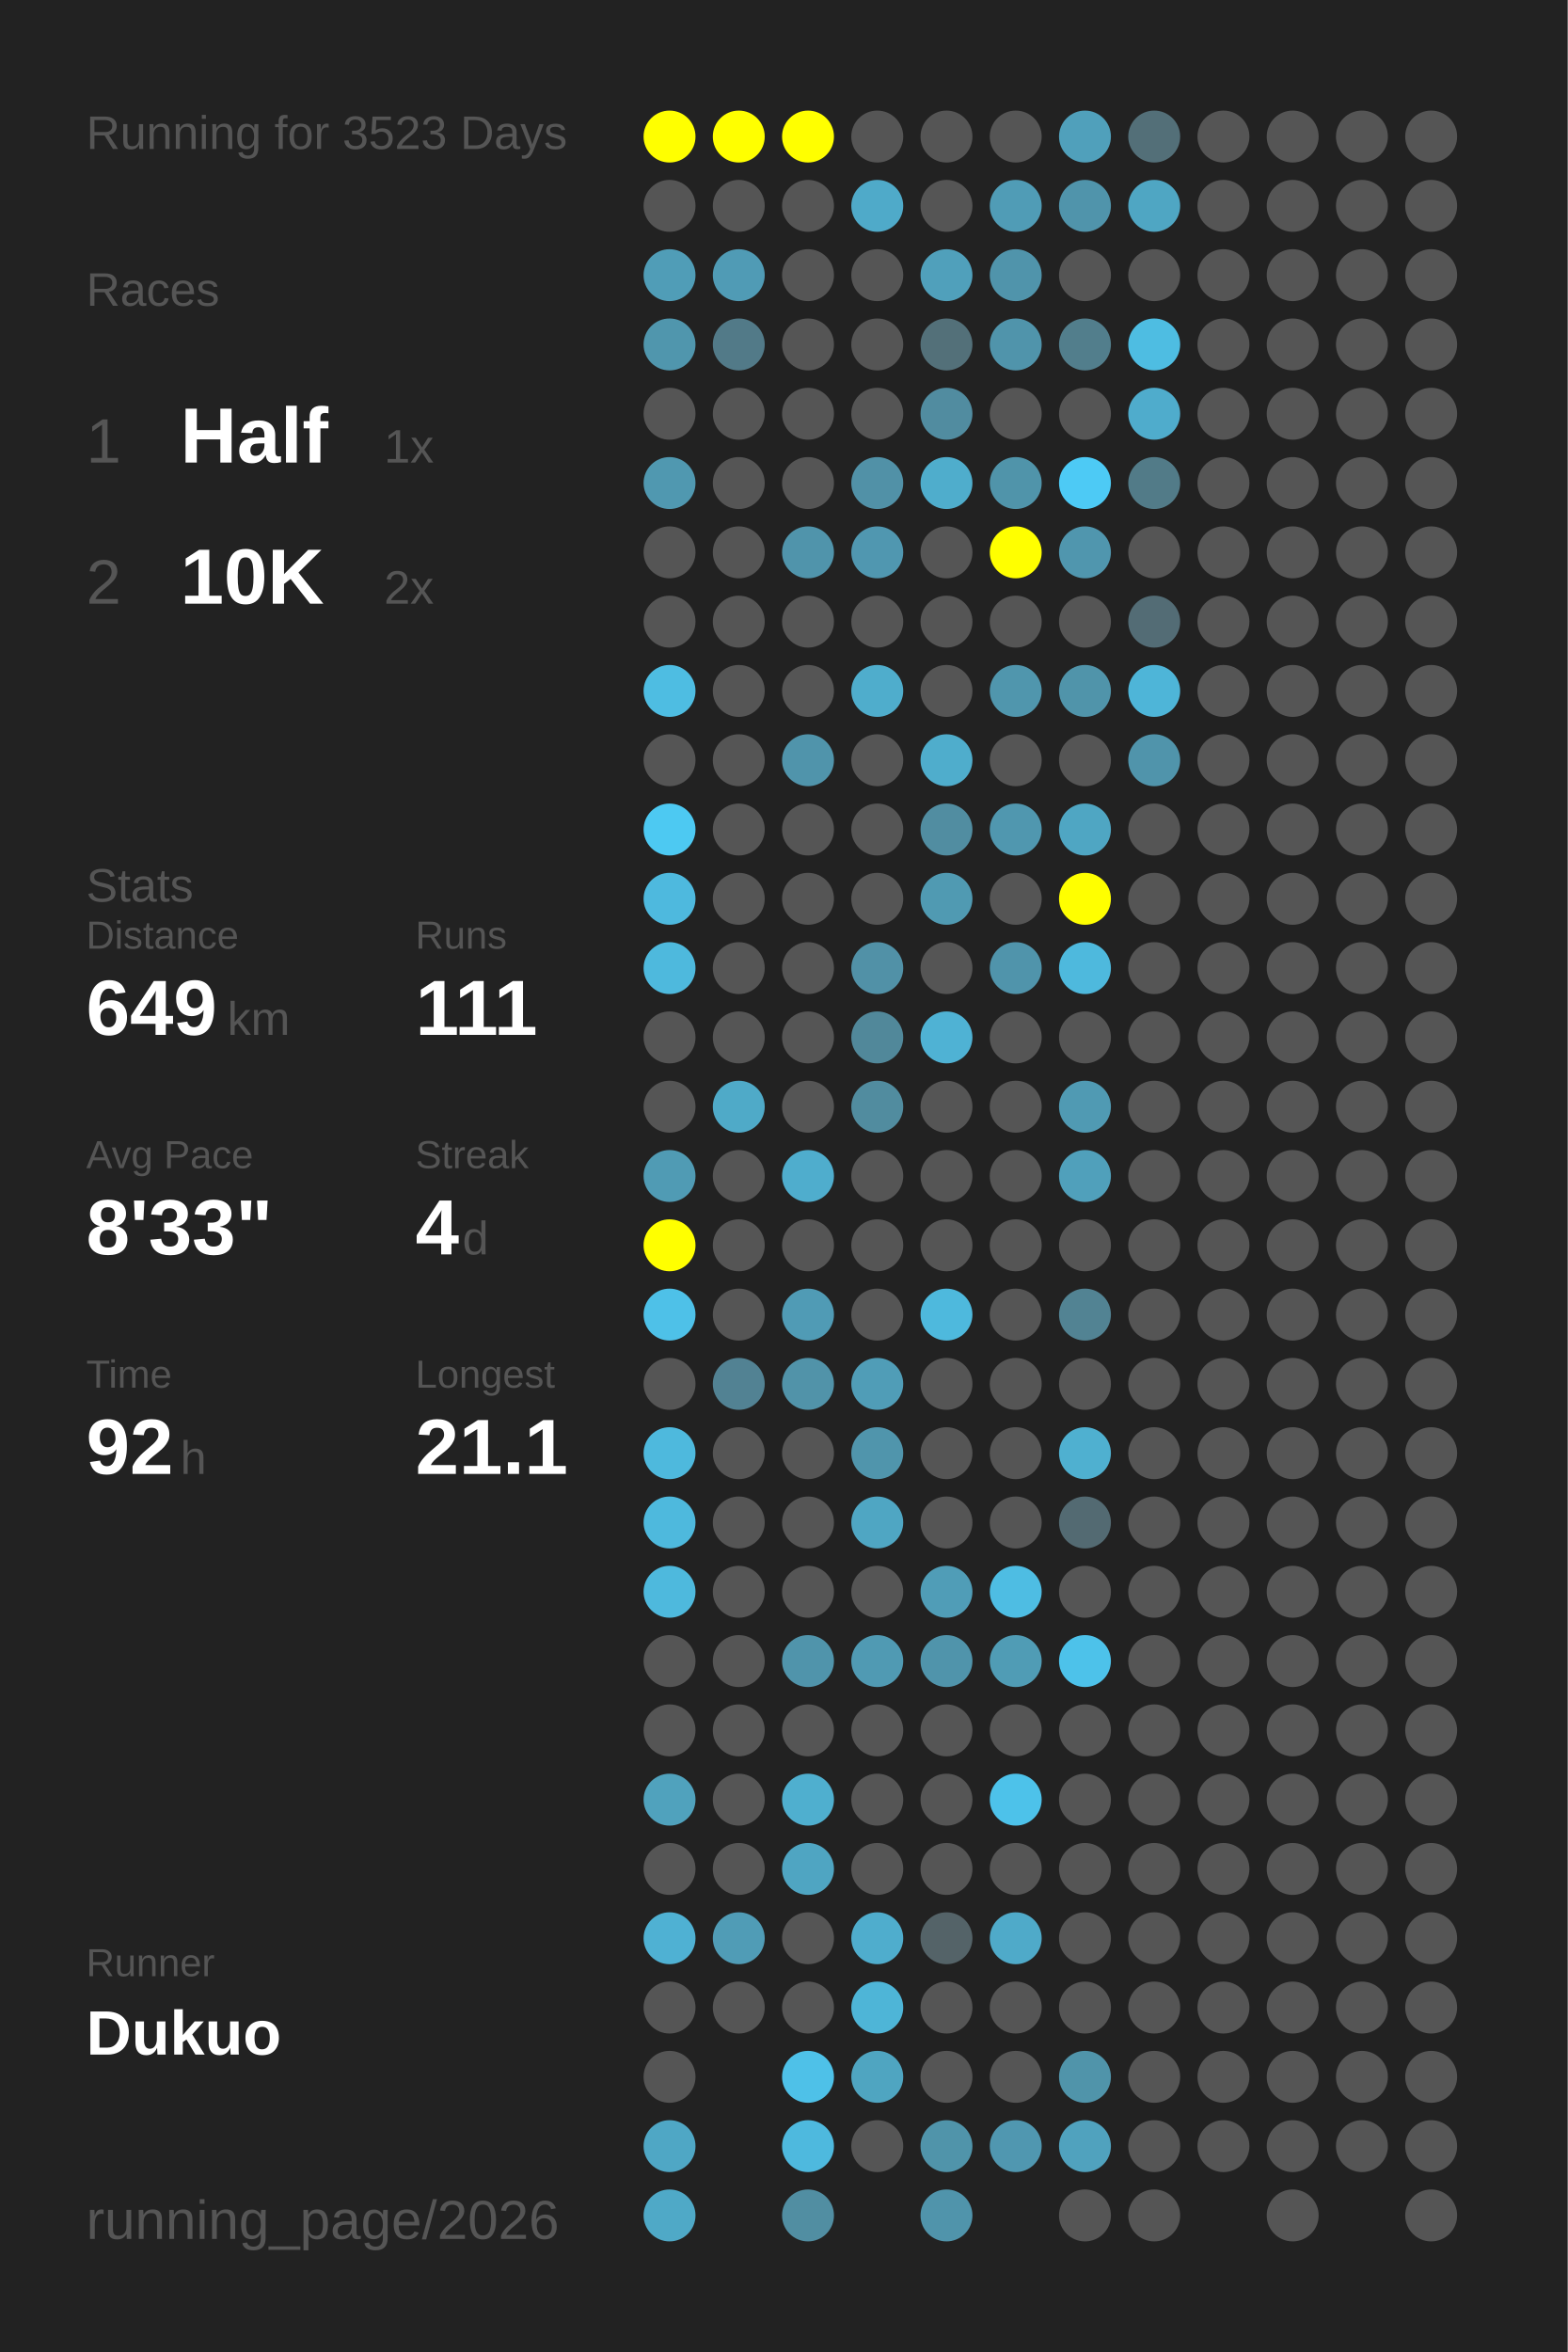
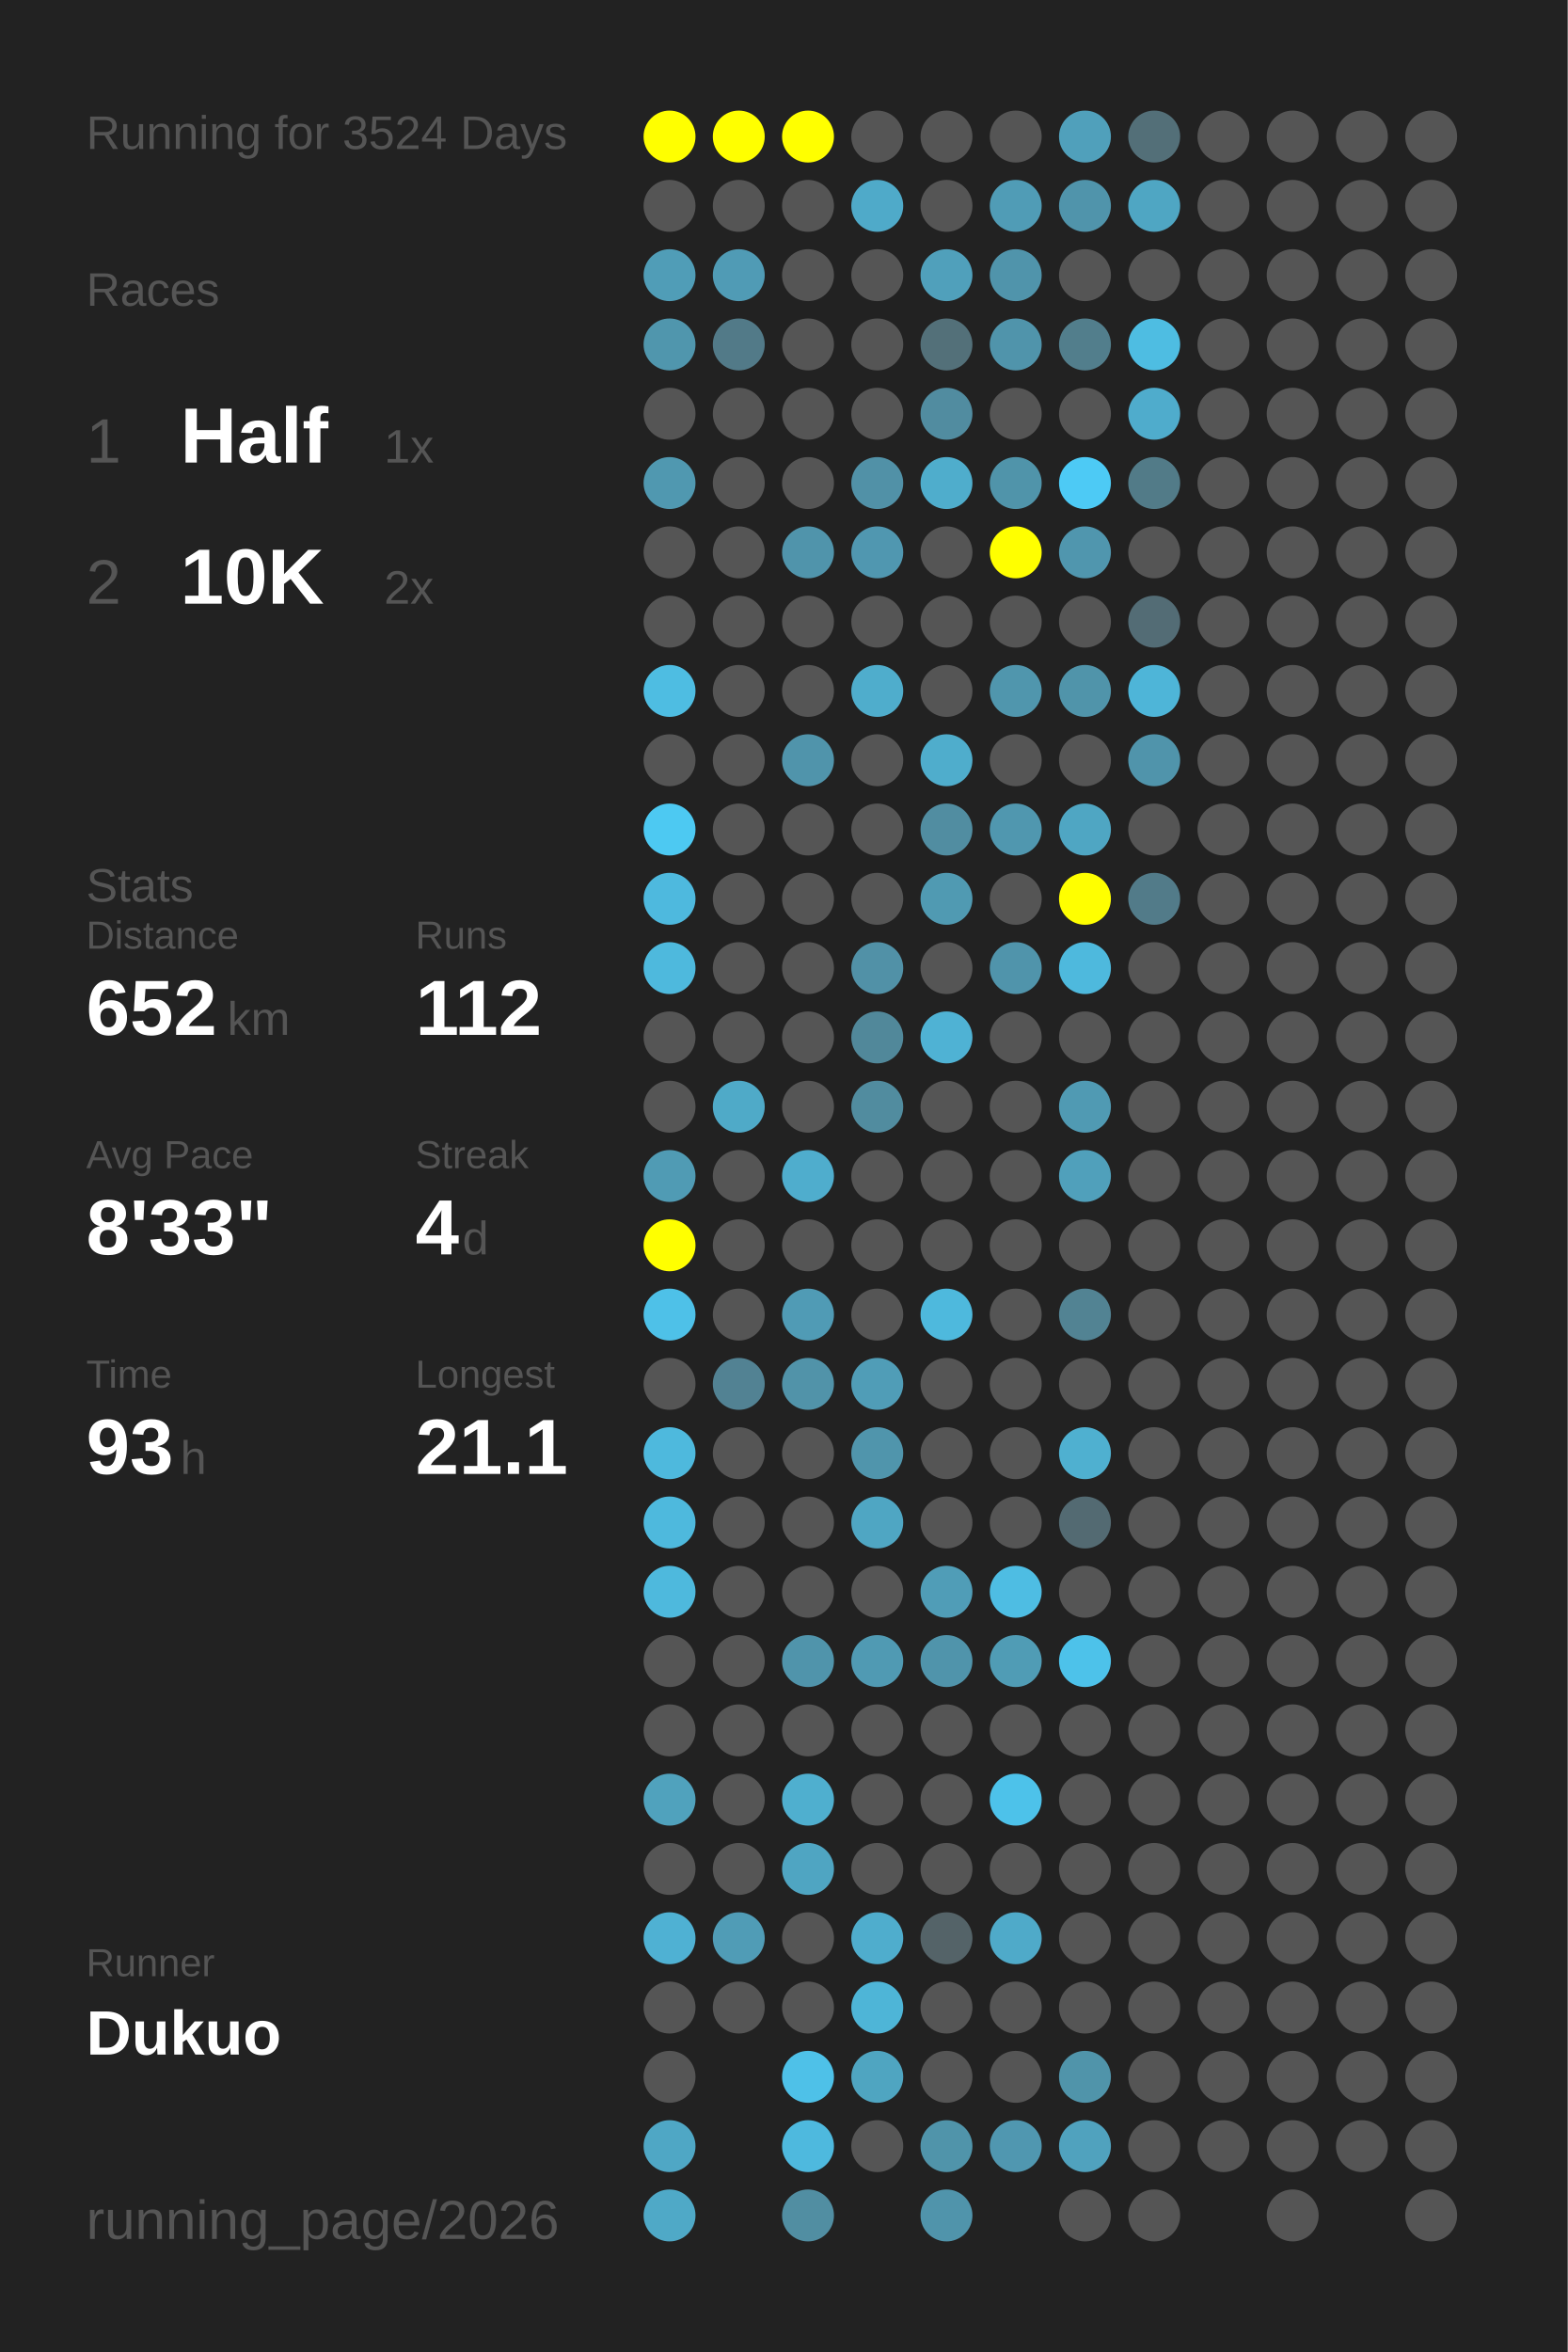
<svg xmlns="http://www.w3.org/2000/svg" baseProfile="full" height="300mm" version="1.1" viewBox="0,0,200,300" width="200mm">
  <defs />
  <rect fill="#222222" height="300" width="200" x="0" y="0" />
-   <text fill="#555555" style="font-size:6px; font-family:Arial;" x="11" y="19">Running for 3523 Days</text>
+   <text fill="#555555" style="font-size:6px; font-family:Arial;" x="11" y="19">Running for 3524 Days</text>
  <text fill="#555555" style="font-size:6px; font-family:Arial;" x="11" y="39">Races</text>
  <text fill="#555555" style="font-size:8px; font-family:Arial;" x="11" y="59">1</text>
  <text fill="#FFFFFF" style="font-size:10px; font-family:Arial; font-weight:bold;" x="23" y="59">Half</text>
  <text fill="#555555" style="font-size:6px; font-family:Arial;" x="49" y="59">1x</text>
  <text fill="#555555" style="font-size:8px; font-family:Arial;" x="11" y="77">2</text>
  <text fill="#FFFFFF" style="font-size:10px; font-family:Arial; font-weight:bold;" x="23" y="77">10K</text>
  <text fill="#555555" style="font-size:6px; font-family:Arial;" x="49" y="77">2x</text>
  <text fill="#555555" style="font-size:6px; font-family:Arial;" x="11" y="115">Stats</text>
  <text fill="#555555" style="font-size:5px; font-family:Arial;" x="11" y="121">Distance</text>
-   <text fill="#FFFFFF" style="font-size:10px; font-family:Arial; font-weight:bold;" x="11" y="132">649</text>
+   <text fill="#FFFFFF" style="font-size:10px; font-family:Arial; font-weight:bold;" x="11" y="132">652</text>
  <text fill="#555555" style="font-size:6px; font-family:Arial;" x="29" y="132">km</text>
  <text fill="#555555" style="font-size:5px; font-family:Arial;" x="53" y="121">Runs</text>
-   <text fill="#FFFFFF" style="font-size:10px; font-family:Arial; font-weight:bold;" x="53" y="132">111</text>
+   <text fill="#FFFFFF" style="font-size:10px; font-family:Arial; font-weight:bold;" x="53" y="132">112</text>
  <text fill="#555555" style="font-size:5px; font-family:Arial;" x="11" y="149">Avg Pace</text>
  <text fill="#FFFFFF" style="font-size:10px; font-family:Arial; font-weight:bold;" x="11" y="160">8'33"</text>
  <text fill="#555555" style="font-size:5px; font-family:Arial;" x="53" y="149">Streak</text>
  <text fill="#FFFFFF" style="font-size:10px; font-family:Arial; font-weight:bold;" x="53" y="160">4</text>
  <text fill="#555555" style="font-size:6px; font-family:Arial;" x="59" y="160">d</text>
  <text fill="#555555" style="font-size:5px; font-family:Arial;" x="11" y="177">Time</text>
-   <text fill="#FFFFFF" style="font-size:10px; font-family:Arial; font-weight:bold;" x="11" y="188">92</text>
+   <text fill="#FFFFFF" style="font-size:10px; font-family:Arial; font-weight:bold;" x="11" y="188">93</text>
  <text fill="#555555" style="font-size:6px; font-family:Arial;" x="23" y="188">h</text>
  <text fill="#555555" style="font-size:5px; font-family:Arial;" x="53" y="177">Longest</text>
  <text fill="#FFFFFF" style="font-size:10px; font-family:Arial; font-weight:bold;" x="53" y="188">21.1</text>
  <text fill="#555555" style="font-size:5px; font-family:Arial;" x="11" y="252.065">Runner</text>
  <text fill="#FFFFFF" style="font-size:8px; font-family:Arial; font-weight:bold;" x="11" y="262.065">Dukuo</text>
  <text fill="#555555" style="font-size:7px; font-family:Arial;" x="11" y="285.581">running_page/2026</text>
  <circle cx="85.417" cy="17.419" fill="#FFFF00" r="3.312" />
  <circle cx="85.417" cy="26.258" fill="#555555" r="3.312" />
  <circle cx="85.417" cy="35.097" fill="#509db7" r="3.312" />
  <circle cx="85.417" cy="43.935" fill="#5096ad" r="3.312" />
  <circle cx="85.417" cy="52.774" fill="#555555" r="3.312" />
  <circle cx="85.417" cy="61.613" fill="#5098b0" r="3.312" />
  <circle cx="85.417" cy="70.452" fill="#555555" r="3.312" />
  <circle cx="85.417" cy="79.29" fill="#555555" r="3.312" />
  <circle cx="85.417" cy="88.129" fill="#4ebde2" r="3.312" />
  <circle cx="85.417" cy="96.968" fill="#555555" r="3.312" />
  <circle cx="85.417" cy="105.806" fill="#4dc9f2" r="3.312" />
  <circle cx="85.417" cy="114.645" fill="#4eb9de" r="3.312" />
  <circle cx="85.417" cy="123.484" fill="#4eb9dd" r="3.312" />
  <circle cx="85.417" cy="132.323" fill="#555555" r="3.312" />
  <circle cx="85.417" cy="141.161" fill="#555555" r="3.312" />
  <circle cx="85.417" cy="150" fill="#509bb4" r="3.312" />
  <circle cx="85.417" cy="158.839" fill="#FFFF00" r="3.312" />
  <circle cx="85.417" cy="167.677" fill="#4ec1e8" r="3.312" />
  <circle cx="85.417" cy="176.516" fill="#555555" r="3.312" />
  <circle cx="85.417" cy="185.355" fill="#4eb9dd" r="3.312" />
  <circle cx="85.417" cy="194.194" fill="#4eb9dd" r="3.312" />
  <circle cx="85.417" cy="203.032" fill="#4eb9dd" r="3.312" />
  <circle cx="85.417" cy="211.871" fill="#555555" r="3.312" />
  <circle cx="85.417" cy="220.71" fill="#555555" r="3.312" />
  <circle cx="85.417" cy="229.548" fill="#50a2bd" r="3.312" />
  <circle cx="85.417" cy="238.387" fill="#555555" r="3.312" />
  <circle cx="85.417" cy="247.226" fill="#4fb1d3" r="3.312" />
  <circle cx="85.417" cy="256.065" fill="#555555" r="3.312" />
  <circle cx="85.417" cy="264.903" fill="#555555" r="3.312" />
  <circle cx="85.417" cy="273.742" fill="#4fa7c5" r="3.312" />
  <circle cx="85.417" cy="282.581" fill="#4fa9c7" r="3.312" />
  <circle cx="94.25" cy="17.419" fill="#FFFF00" r="3.312" />
  <circle cx="94.25" cy="26.258" fill="#555555" r="3.312" />
  <circle cx="94.25" cy="35.097" fill="#509bb5" r="3.312" />
  <circle cx="94.25" cy="43.935" fill="#527a88" r="3.312" />
  <circle cx="94.25" cy="52.774" fill="#555555" r="3.312" />
  <circle cx="94.25" cy="61.613" fill="#555555" r="3.312" />
  <circle cx="94.25" cy="70.452" fill="#555555" r="3.312" />
  <circle cx="94.25" cy="79.29" fill="#555555" r="3.312" />
  <circle cx="94.25" cy="88.129" fill="#555555" r="3.312" />
  <circle cx="94.25" cy="96.968" fill="#555555" r="3.312" />
  <circle cx="94.25" cy="105.806" fill="#555555" r="3.312" />
  <circle cx="94.25" cy="114.645" fill="#555555" r="3.312" />
  <circle cx="94.25" cy="123.484" fill="#555555" r="3.312" />
  <circle cx="94.25" cy="132.323" fill="#555555" r="3.312" />
  <circle cx="94.25" cy="141.161" fill="#4faac8" r="3.312" />
  <circle cx="94.25" cy="150" fill="#555555" r="3.312" />
  <circle cx="94.25" cy="158.839" fill="#555555" r="3.312" />
  <circle cx="94.25" cy="167.677" fill="#555555" r="3.312" />
  <circle cx="94.25" cy="176.516" fill="#528293" r="3.312" />
  <circle cx="94.25" cy="185.355" fill="#555555" r="3.312" />
  <circle cx="94.25" cy="194.194" fill="#555555" r="3.312" />
  <circle cx="94.25" cy="203.032" fill="#555555" r="3.312" />
  <circle cx="94.25" cy="211.871" fill="#555555" r="3.312" />
  <circle cx="94.25" cy="220.71" fill="#555555" r="3.312" />
  <circle cx="94.25" cy="229.548" fill="#555555" r="3.312" />
  <circle cx="94.25" cy="238.387" fill="#555555" r="3.312" />
  <circle cx="94.25" cy="247.226" fill="#509cb6" r="3.312" />
  <circle cx="94.25" cy="256.065" fill="#555555" r="3.312" />
  <circle cx="103.083" cy="17.419" fill="#FFFF00" r="3.312" />
  <circle cx="103.083" cy="26.258" fill="#555555" r="3.312" />
  <circle cx="103.083" cy="35.097" fill="#555555" r="3.312" />
  <circle cx="103.083" cy="43.935" fill="#555555" r="3.312" />
  <circle cx="103.083" cy="52.774" fill="#555555" r="3.312" />
  <circle cx="103.083" cy="61.613" fill="#555555" r="3.312" />
  <circle cx="103.083" cy="70.452" fill="#5094ab" r="3.312" />
  <circle cx="103.083" cy="79.29" fill="#555555" r="3.312" />
  <circle cx="103.083" cy="88.129" fill="#555555" r="3.312" />
  <circle cx="103.083" cy="96.968" fill="#5094ab" r="3.312" />
  <circle cx="103.083" cy="105.806" fill="#555555" r="3.312" />
  <circle cx="103.083" cy="114.645" fill="#555555" r="3.312" />
  <circle cx="103.083" cy="123.484" fill="#555555" r="3.312" />
  <circle cx="103.083" cy="132.323" fill="#555555" r="3.312" />
  <circle cx="103.083" cy="141.161" fill="#555555" r="3.312" />
  <circle cx="103.083" cy="150" fill="#4fadcd" r="3.312" />
  <circle cx="103.083" cy="158.839" fill="#555555" r="3.312" />
  <circle cx="103.083" cy="167.677" fill="#509bb5" r="3.312" />
  <circle cx="103.083" cy="176.516" fill="#5193a9" r="3.312" />
  <circle cx="103.083" cy="185.355" fill="#555555" r="3.312" />
  <circle cx="103.083" cy="194.194" fill="#555555" r="3.312" />
  <circle cx="103.083" cy="203.032" fill="#555555" r="3.312" />
  <circle cx="103.083" cy="211.871" fill="#5094ab" r="3.312" />
  <circle cx="103.083" cy="220.71" fill="#555555" r="3.312" />
  <circle cx="103.083" cy="229.548" fill="#4fafcf" r="3.312" />
  <circle cx="103.083" cy="238.387" fill="#4fa5c2" r="3.312" />
  <circle cx="103.083" cy="247.226" fill="#555555" r="3.312" />
  <circle cx="103.083" cy="256.065" fill="#555555" r="3.312" />
  <circle cx="103.083" cy="264.903" fill="#4ec1e8" r="3.312" />
  <circle cx="103.083" cy="273.742" fill="#4eb9de" r="3.312" />
  <circle cx="103.083" cy="282.581" fill="#518ea2" r="3.312" />
  <circle cx="111.917" cy="17.419" fill="#555555" r="3.312" />
  <circle cx="111.917" cy="26.258" fill="#4faac9" r="3.312" />
  <circle cx="111.917" cy="35.097" fill="#555555" r="3.312" />
  <circle cx="111.917" cy="43.935" fill="#555555" r="3.312" />
  <circle cx="111.917" cy="52.774" fill="#555555" r="3.312" />
  <circle cx="111.917" cy="61.613" fill="#5191a7" r="3.312" />
  <circle cx="111.917" cy="70.452" fill="#5097b0" r="3.312" />
  <circle cx="111.917" cy="79.29" fill="#555555" r="3.312" />
  <circle cx="111.917" cy="88.129" fill="#4fadcc" r="3.312" />
  <circle cx="111.917" cy="96.968" fill="#555555" r="3.312" />
  <circle cx="111.917" cy="105.806" fill="#555555" r="3.312" />
  <circle cx="111.917" cy="114.645" fill="#555555" r="3.312" />
  <circle cx="111.917" cy="123.484" fill="#5191a7" r="3.312" />
  <circle cx="111.917" cy="132.323" fill="#51889a" r="3.312" />
  <circle cx="111.917" cy="141.161" fill="#518c9f" r="3.312" />
  <circle cx="111.917" cy="150" fill="#555555" r="3.312" />
  <circle cx="111.917" cy="158.839" fill="#555555" r="3.312" />
  <circle cx="111.917" cy="167.677" fill="#555555" r="3.312" />
  <circle cx="111.917" cy="176.516" fill="#509db7" r="3.312" />
  <circle cx="111.917" cy="185.355" fill="#5095ac" r="3.312" />
  <circle cx="111.917" cy="194.194" fill="#4fa6c3" r="3.312" />
  <circle cx="111.917" cy="203.032" fill="#555555" r="3.312" />
  <circle cx="111.917" cy="211.871" fill="#509ab3" r="3.312" />
  <circle cx="111.917" cy="220.71" fill="#555555" r="3.312" />
  <circle cx="111.917" cy="229.548" fill="#555555" r="3.312" />
  <circle cx="111.917" cy="238.387" fill="#555555" r="3.312" />
  <circle cx="111.917" cy="247.226" fill="#4fadcd" r="3.312" />
  <circle cx="111.917" cy="256.065" fill="#4eb5d7" r="3.312" />
  <circle cx="111.917" cy="264.903" fill="#4fa5c1" r="3.312" />
  <circle cx="111.917" cy="273.742" fill="#555555" r="3.312" />
  <circle cx="120.75" cy="17.419" fill="#555555" r="3.312" />
  <circle cx="120.75" cy="26.258" fill="#555555" r="3.312" />
  <circle cx="120.75" cy="35.097" fill="#50a0bb" r="3.312" />
  <circle cx="120.75" cy="43.935" fill="#537079" r="3.312" />
  <circle cx="120.75" cy="52.774" fill="#518ca0" r="3.312" />
  <circle cx="120.75" cy="61.613" fill="#4fadcc" r="3.312" />
  <circle cx="120.75" cy="70.452" fill="#555555" r="3.312" />
  <circle cx="120.75" cy="79.29" fill="#555555" r="3.312" />
  <circle cx="120.75" cy="88.129" fill="#555555" r="3.312" />
  <circle cx="120.75" cy="96.968" fill="#4fadcc" r="3.312" />
  <circle cx="120.75" cy="105.806" fill="#518da1" r="3.312" />
  <circle cx="120.75" cy="114.645" fill="#509ab2" r="3.312" />
  <circle cx="120.75" cy="123.484" fill="#555555" r="3.312" />
  <circle cx="120.75" cy="132.323" fill="#4fb2d4" r="3.312" />
  <circle cx="120.75" cy="141.161" fill="#555555" r="3.312" />
  <circle cx="120.75" cy="150" fill="#555555" r="3.312" />
  <circle cx="120.75" cy="158.839" fill="#555555" r="3.312" />
  <circle cx="120.75" cy="167.677" fill="#4eb9dd" r="3.312" />
  <circle cx="120.75" cy="176.516" fill="#555555" r="3.312" />
  <circle cx="120.75" cy="185.355" fill="#555555" r="3.312" />
  <circle cx="120.75" cy="194.194" fill="#555555" r="3.312" />
  <circle cx="120.75" cy="203.032" fill="#509db7" r="3.312" />
  <circle cx="120.75" cy="211.871" fill="#5094ab" r="3.312" />
  <circle cx="120.75" cy="220.71" fill="#555555" r="3.312" />
  <circle cx="120.75" cy="229.548" fill="#555555" r="3.312" />
  <circle cx="120.75" cy="238.387" fill="#555555" r="3.312" />
  <circle cx="120.75" cy="247.226" fill="#546368" r="3.312" />
  <circle cx="120.75" cy="256.065" fill="#555555" r="3.312" />
  <circle cx="120.75" cy="264.903" fill="#555555" r="3.312" />
  <circle cx="120.75" cy="273.742" fill="#5094aa" r="3.312" />
  <circle cx="120.75" cy="282.581" fill="#5094ab" r="3.312" />
  <circle cx="129.583" cy="17.419" fill="#555555" r="3.312" />
  <circle cx="129.583" cy="26.258" fill="#509cb6" r="3.312" />
  <circle cx="129.583" cy="35.097" fill="#5094ab" r="3.312" />
  <circle cx="129.583" cy="43.935" fill="#5094ab" r="3.312" />
  <circle cx="129.583" cy="52.774" fill="#555555" r="3.312" />
  <circle cx="129.583" cy="61.613" fill="#5094aa" r="3.312" />
  <circle cx="129.583" cy="70.452" fill="#FFFF00" r="3.312" />
  <circle cx="129.583" cy="79.29" fill="#555555" r="3.312" />
  <circle cx="129.583" cy="88.129" fill="#5096ad" r="3.312" />
  <circle cx="129.583" cy="96.968" fill="#555555" r="3.312" />
  <circle cx="129.583" cy="105.806" fill="#5097af" r="3.312" />
  <circle cx="129.583" cy="114.645" fill="#555555" r="3.312" />
  <circle cx="129.583" cy="123.484" fill="#5094ab" r="3.312" />
  <circle cx="129.583" cy="132.323" fill="#555555" r="3.312" />
  <circle cx="129.583" cy="141.161" fill="#555555" r="3.312" />
  <circle cx="129.583" cy="150" fill="#555555" r="3.312" />
  <circle cx="129.583" cy="158.839" fill="#555555" r="3.312" />
  <circle cx="129.583" cy="167.677" fill="#555555" r="3.312" />
  <circle cx="129.583" cy="176.516" fill="#555555" r="3.312" />
  <circle cx="129.583" cy="185.355" fill="#555555" r="3.312" />
  <circle cx="129.583" cy="194.194" fill="#555555" r="3.312" />
  <circle cx="129.583" cy="203.032" fill="#4ebde3" r="3.312" />
  <circle cx="129.583" cy="211.871" fill="#509cb5" r="3.312" />
  <circle cx="129.583" cy="220.71" fill="#555555" r="3.312" />
  <circle cx="129.583" cy="229.548" fill="#4dc2ea" r="3.312" />
  <circle cx="129.583" cy="238.387" fill="#555555" r="3.312" />
  <circle cx="129.583" cy="247.226" fill="#4faac9" r="3.312" />
  <circle cx="129.583" cy="256.065" fill="#555555" r="3.312" />
  <circle cx="129.583" cy="264.903" fill="#555555" r="3.312" />
  <circle cx="129.583" cy="273.742" fill="#5097b0" r="3.312" />
  <circle cx="138.417" cy="17.419" fill="#50a0bb" r="3.312" />
  <circle cx="138.417" cy="26.258" fill="#5094ab" r="3.312" />
  <circle cx="138.417" cy="35.097" fill="#555555" r="3.312" />
  <circle cx="138.417" cy="43.935" fill="#527e8c" r="3.312" />
  <circle cx="138.417" cy="52.774" fill="#555555" r="3.312" />
  <circle cx="138.417" cy="61.613" fill="#4dcaf5" r="3.312" />
  <circle cx="138.417" cy="70.452" fill="#5096ae" r="3.312" />
  <circle cx="138.417" cy="79.29" fill="#555555" r="3.312" />
  <circle cx="138.417" cy="88.129" fill="#5094aa" r="3.312" />
  <circle cx="138.417" cy="96.968" fill="#555555" r="3.312" />
  <circle cx="138.417" cy="105.806" fill="#4fa6c3" r="3.312" />
  <circle cx="138.417" cy="114.645" fill="#FFFF00" r="3.312" />
  <circle cx="138.417" cy="123.484" fill="#4eb9dd" r="3.312" />
  <circle cx="138.417" cy="132.323" fill="#555555" r="3.312" />
  <circle cx="138.417" cy="141.161" fill="#509ab3" r="3.312" />
  <circle cx="138.417" cy="150" fill="#50a0bb" r="3.312" />
  <circle cx="138.417" cy="158.839" fill="#555555" r="3.312" />
  <circle cx="138.417" cy="167.677" fill="#528393" r="3.312" />
  <circle cx="138.417" cy="176.516" fill="#555555" r="3.312" />
  <circle cx="138.417" cy="185.355" fill="#4fb0d0" r="3.312" />
  <circle cx="138.417" cy="194.194" fill="#536a72" r="3.312" />
  <circle cx="138.417" cy="203.032" fill="#555555" r="3.312" />
  <circle cx="138.417" cy="211.871" fill="#4dc2ea" r="3.312" />
  <circle cx="138.417" cy="220.71" fill="#555555" r="3.312" />
  <circle cx="138.417" cy="229.548" fill="#555555" r="3.312" />
  <circle cx="138.417" cy="238.387" fill="#555555" r="3.312" />
  <circle cx="138.417" cy="247.226" fill="#555555" r="3.312" />
  <circle cx="138.417" cy="256.065" fill="#555555" r="3.312" />
  <circle cx="138.417" cy="264.903" fill="#5094aa" r="3.312" />
  <circle cx="138.417" cy="273.742" fill="#50a2be" r="3.312" />
  <circle cx="138.417" cy="282.581" fill="#555555" r="3.312" />
  <circle cx="147.25" cy="17.419" fill="#536f78" r="3.312" />
  <circle cx="147.25" cy="26.258" fill="#4fa6c3" r="3.312" />
  <circle cx="147.25" cy="35.097" fill="#555555" r="3.312" />
  <circle cx="147.25" cy="43.935" fill="#4ebde2" r="3.312" />
  <circle cx="147.25" cy="52.774" fill="#4faccc" r="3.312" />
  <circle cx="147.25" cy="61.613" fill="#527b88" r="3.312" />
  <circle cx="147.25" cy="70.452" fill="#555555" r="3.312" />
  <circle cx="147.25" cy="79.29" fill="#536c75" r="3.312" />
  <circle cx="147.25" cy="88.129" fill="#4eb5d8" r="3.312" />
  <circle cx="147.25" cy="96.968" fill="#5094ab" r="3.312" />
  <circle cx="147.25" cy="105.806" fill="#555555" r="3.312" />
-   <circle cx="147.25" cy="114.645" fill="#555555" r="3.312" />
+   <circle cx="147.25" cy="114.645" fill="#527b89" r="3.312" />
  <circle cx="147.25" cy="123.484" fill="#555555" r="3.312" />
  <circle cx="147.25" cy="132.323" fill="#555555" r="3.312" />
  <circle cx="147.25" cy="141.161" fill="#555555" r="3.312" />
  <circle cx="147.25" cy="150" fill="#555555" r="3.312" />
  <circle cx="147.25" cy="158.839" fill="#555555" r="3.312" />
  <circle cx="147.25" cy="167.677" fill="#555555" r="3.312" />
  <circle cx="147.25" cy="176.516" fill="#555555" r="3.312" />
  <circle cx="147.25" cy="185.355" fill="#555555" r="3.312" />
  <circle cx="147.25" cy="194.194" fill="#555555" r="3.312" />
  <circle cx="147.25" cy="203.032" fill="#555555" r="3.312" />
  <circle cx="147.25" cy="211.871" fill="#555555" r="3.312" />
  <circle cx="147.25" cy="220.71" fill="#555555" r="3.312" />
  <circle cx="147.25" cy="229.548" fill="#555555" r="3.312" />
  <circle cx="147.25" cy="238.387" fill="#555555" r="3.312" />
  <circle cx="147.25" cy="247.226" fill="#555555" r="3.312" />
  <circle cx="147.25" cy="256.065" fill="#555555" r="3.312" />
  <circle cx="147.25" cy="264.903" fill="#555555" r="3.312" />
  <circle cx="147.25" cy="273.742" fill="#555555" r="3.312" />
  <circle cx="147.25" cy="282.581" fill="#555555" r="3.312" />
  <circle cx="156.083" cy="17.419" fill="#555555" r="3.312" />
  <circle cx="156.083" cy="26.258" fill="#555555" r="3.312" />
  <circle cx="156.083" cy="35.097" fill="#555555" r="3.312" />
  <circle cx="156.083" cy="43.935" fill="#555555" r="3.312" />
  <circle cx="156.083" cy="52.774" fill="#555555" r="3.312" />
  <circle cx="156.083" cy="61.613" fill="#555555" r="3.312" />
  <circle cx="156.083" cy="70.452" fill="#555555" r="3.312" />
  <circle cx="156.083" cy="79.29" fill="#555555" r="3.312" />
  <circle cx="156.083" cy="88.129" fill="#555555" r="3.312" />
  <circle cx="156.083" cy="96.968" fill="#555555" r="3.312" />
  <circle cx="156.083" cy="105.806" fill="#555555" r="3.312" />
  <circle cx="156.083" cy="114.645" fill="#555555" r="3.312" />
  <circle cx="156.083" cy="123.484" fill="#555555" r="3.312" />
  <circle cx="156.083" cy="132.323" fill="#555555" r="3.312" />
  <circle cx="156.083" cy="141.161" fill="#555555" r="3.312" />
  <circle cx="156.083" cy="150" fill="#555555" r="3.312" />
  <circle cx="156.083" cy="158.839" fill="#555555" r="3.312" />
  <circle cx="156.083" cy="167.677" fill="#555555" r="3.312" />
  <circle cx="156.083" cy="176.516" fill="#555555" r="3.312" />
  <circle cx="156.083" cy="185.355" fill="#555555" r="3.312" />
  <circle cx="156.083" cy="194.194" fill="#555555" r="3.312" />
  <circle cx="156.083" cy="203.032" fill="#555555" r="3.312" />
  <circle cx="156.083" cy="211.871" fill="#555555" r="3.312" />
  <circle cx="156.083" cy="220.71" fill="#555555" r="3.312" />
  <circle cx="156.083" cy="229.548" fill="#555555" r="3.312" />
  <circle cx="156.083" cy="238.387" fill="#555555" r="3.312" />
  <circle cx="156.083" cy="247.226" fill="#555555" r="3.312" />
  <circle cx="156.083" cy="256.065" fill="#555555" r="3.312" />
  <circle cx="156.083" cy="264.903" fill="#555555" r="3.312" />
  <circle cx="156.083" cy="273.742" fill="#555555" r="3.312" />
  <circle cx="164.917" cy="17.419" fill="#555555" r="3.312" />
  <circle cx="164.917" cy="26.258" fill="#555555" r="3.312" />
  <circle cx="164.917" cy="35.097" fill="#555555" r="3.312" />
  <circle cx="164.917" cy="43.935" fill="#555555" r="3.312" />
  <circle cx="164.917" cy="52.774" fill="#555555" r="3.312" />
  <circle cx="164.917" cy="61.613" fill="#555555" r="3.312" />
  <circle cx="164.917" cy="70.452" fill="#555555" r="3.312" />
  <circle cx="164.917" cy="79.29" fill="#555555" r="3.312" />
  <circle cx="164.917" cy="88.129" fill="#555555" r="3.312" />
  <circle cx="164.917" cy="96.968" fill="#555555" r="3.312" />
  <circle cx="164.917" cy="105.806" fill="#555555" r="3.312" />
  <circle cx="164.917" cy="114.645" fill="#555555" r="3.312" />
  <circle cx="164.917" cy="123.484" fill="#555555" r="3.312" />
  <circle cx="164.917" cy="132.323" fill="#555555" r="3.312" />
  <circle cx="164.917" cy="141.161" fill="#555555" r="3.312" />
  <circle cx="164.917" cy="150" fill="#555555" r="3.312" />
  <circle cx="164.917" cy="158.839" fill="#555555" r="3.312" />
  <circle cx="164.917" cy="167.677" fill="#555555" r="3.312" />
  <circle cx="164.917" cy="176.516" fill="#555555" r="3.312" />
  <circle cx="164.917" cy="185.355" fill="#555555" r="3.312" />
  <circle cx="164.917" cy="194.194" fill="#555555" r="3.312" />
  <circle cx="164.917" cy="203.032" fill="#555555" r="3.312" />
  <circle cx="164.917" cy="211.871" fill="#555555" r="3.312" />
  <circle cx="164.917" cy="220.71" fill="#555555" r="3.312" />
  <circle cx="164.917" cy="229.548" fill="#555555" r="3.312" />
  <circle cx="164.917" cy="238.387" fill="#555555" r="3.312" />
  <circle cx="164.917" cy="247.226" fill="#555555" r="3.312" />
  <circle cx="164.917" cy="256.065" fill="#555555" r="3.312" />
  <circle cx="164.917" cy="264.903" fill="#555555" r="3.312" />
  <circle cx="164.917" cy="273.742" fill="#555555" r="3.312" />
  <circle cx="164.917" cy="282.581" fill="#555555" r="3.312" />
  <circle cx="173.75" cy="17.419" fill="#555555" r="3.312" />
  <circle cx="173.75" cy="26.258" fill="#555555" r="3.312" />
  <circle cx="173.75" cy="35.097" fill="#555555" r="3.312" />
  <circle cx="173.75" cy="43.935" fill="#555555" r="3.312" />
  <circle cx="173.75" cy="52.774" fill="#555555" r="3.312" />
  <circle cx="173.75" cy="61.613" fill="#555555" r="3.312" />
  <circle cx="173.75" cy="70.452" fill="#555555" r="3.312" />
  <circle cx="173.75" cy="79.29" fill="#555555" r="3.312" />
  <circle cx="173.75" cy="88.129" fill="#555555" r="3.312" />
  <circle cx="173.75" cy="96.968" fill="#555555" r="3.312" />
  <circle cx="173.75" cy="105.806" fill="#555555" r="3.312" />
  <circle cx="173.75" cy="114.645" fill="#555555" r="3.312" />
  <circle cx="173.75" cy="123.484" fill="#555555" r="3.312" />
  <circle cx="173.75" cy="132.323" fill="#555555" r="3.312" />
  <circle cx="173.75" cy="141.161" fill="#555555" r="3.312" />
  <circle cx="173.75" cy="150" fill="#555555" r="3.312" />
  <circle cx="173.75" cy="158.839" fill="#555555" r="3.312" />
  <circle cx="173.75" cy="167.677" fill="#555555" r="3.312" />
  <circle cx="173.75" cy="176.516" fill="#555555" r="3.312" />
  <circle cx="173.75" cy="185.355" fill="#555555" r="3.312" />
  <circle cx="173.75" cy="194.194" fill="#555555" r="3.312" />
  <circle cx="173.75" cy="203.032" fill="#555555" r="3.312" />
  <circle cx="173.75" cy="211.871" fill="#555555" r="3.312" />
  <circle cx="173.75" cy="220.71" fill="#555555" r="3.312" />
  <circle cx="173.75" cy="229.548" fill="#555555" r="3.312" />
  <circle cx="173.75" cy="238.387" fill="#555555" r="3.312" />
  <circle cx="173.75" cy="247.226" fill="#555555" r="3.312" />
  <circle cx="173.75" cy="256.065" fill="#555555" r="3.312" />
  <circle cx="173.75" cy="264.903" fill="#555555" r="3.312" />
  <circle cx="173.75" cy="273.742" fill="#555555" r="3.312" />
  <circle cx="182.583" cy="17.419" fill="#555555" r="3.312" />
  <circle cx="182.583" cy="26.258" fill="#555555" r="3.312" />
  <circle cx="182.583" cy="35.097" fill="#555555" r="3.312" />
  <circle cx="182.583" cy="43.935" fill="#555555" r="3.312" />
  <circle cx="182.583" cy="52.774" fill="#555555" r="3.312" />
  <circle cx="182.583" cy="61.613" fill="#555555" r="3.312" />
  <circle cx="182.583" cy="70.452" fill="#555555" r="3.312" />
  <circle cx="182.583" cy="79.29" fill="#555555" r="3.312" />
  <circle cx="182.583" cy="88.129" fill="#555555" r="3.312" />
  <circle cx="182.583" cy="96.968" fill="#555555" r="3.312" />
  <circle cx="182.583" cy="105.806" fill="#555555" r="3.312" />
  <circle cx="182.583" cy="114.645" fill="#555555" r="3.312" />
  <circle cx="182.583" cy="123.484" fill="#555555" r="3.312" />
  <circle cx="182.583" cy="132.323" fill="#555555" r="3.312" />
  <circle cx="182.583" cy="141.161" fill="#555555" r="3.312" />
  <circle cx="182.583" cy="150" fill="#555555" r="3.312" />
  <circle cx="182.583" cy="158.839" fill="#555555" r="3.312" />
  <circle cx="182.583" cy="167.677" fill="#555555" r="3.312" />
  <circle cx="182.583" cy="176.516" fill="#555555" r="3.312" />
  <circle cx="182.583" cy="185.355" fill="#555555" r="3.312" />
  <circle cx="182.583" cy="194.194" fill="#555555" r="3.312" />
  <circle cx="182.583" cy="203.032" fill="#555555" r="3.312" />
  <circle cx="182.583" cy="211.871" fill="#555555" r="3.312" />
  <circle cx="182.583" cy="220.71" fill="#555555" r="3.312" />
  <circle cx="182.583" cy="229.548" fill="#555555" r="3.312" />
  <circle cx="182.583" cy="238.387" fill="#555555" r="3.312" />
  <circle cx="182.583" cy="247.226" fill="#555555" r="3.312" />
  <circle cx="182.583" cy="256.065" fill="#555555" r="3.312" />
  <circle cx="182.583" cy="264.903" fill="#555555" r="3.312" />
  <circle cx="182.583" cy="273.742" fill="#555555" r="3.312" />
  <circle cx="182.583" cy="282.581" fill="#555555" r="3.312" />
</svg>
